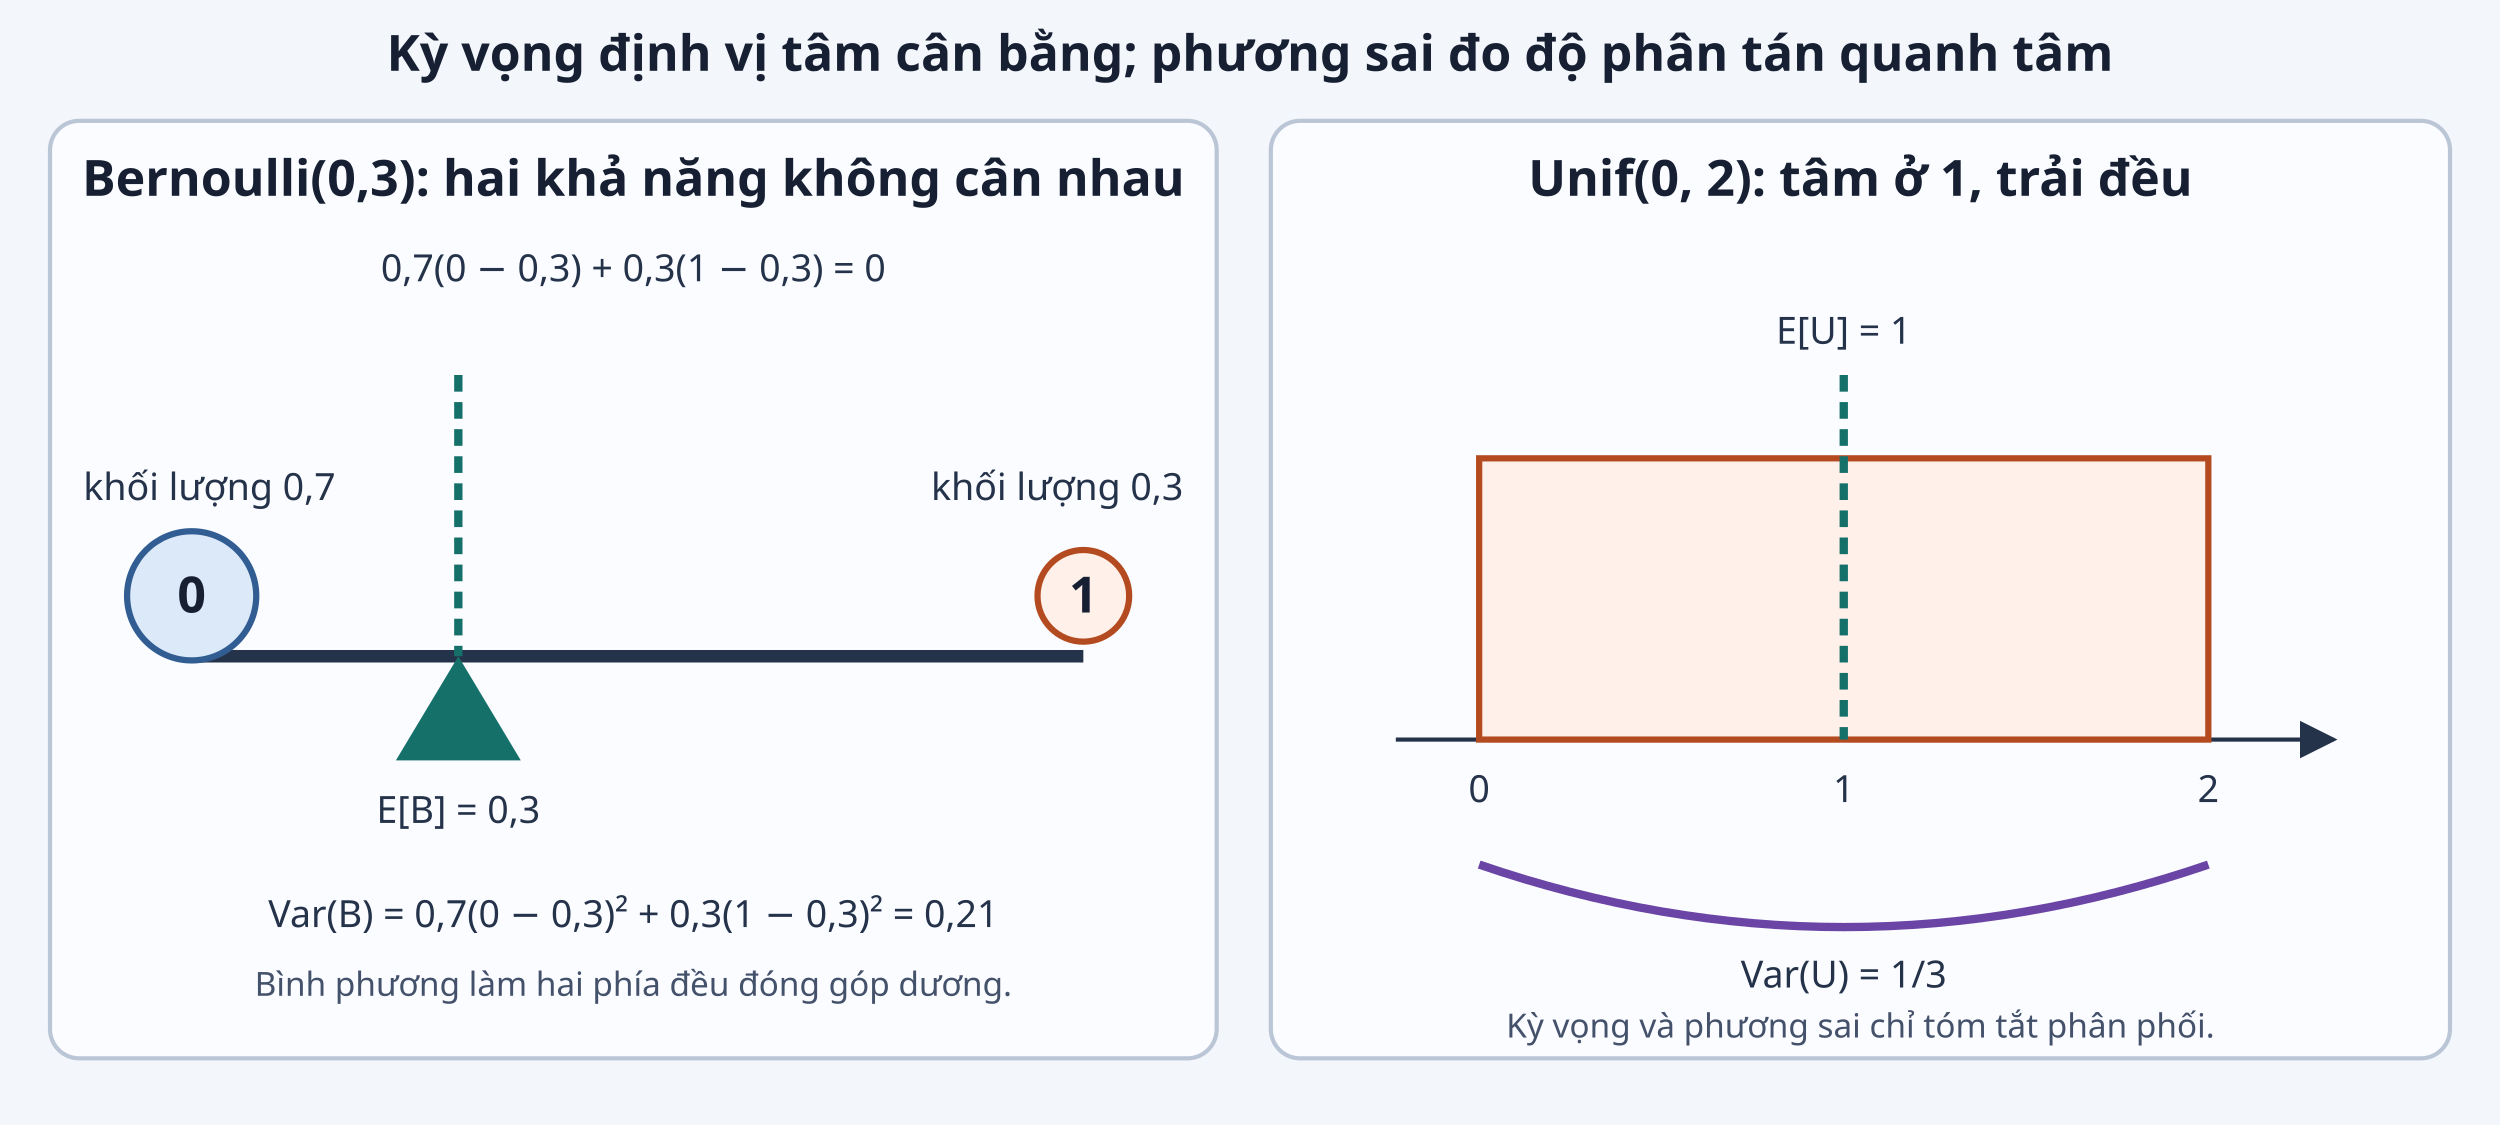
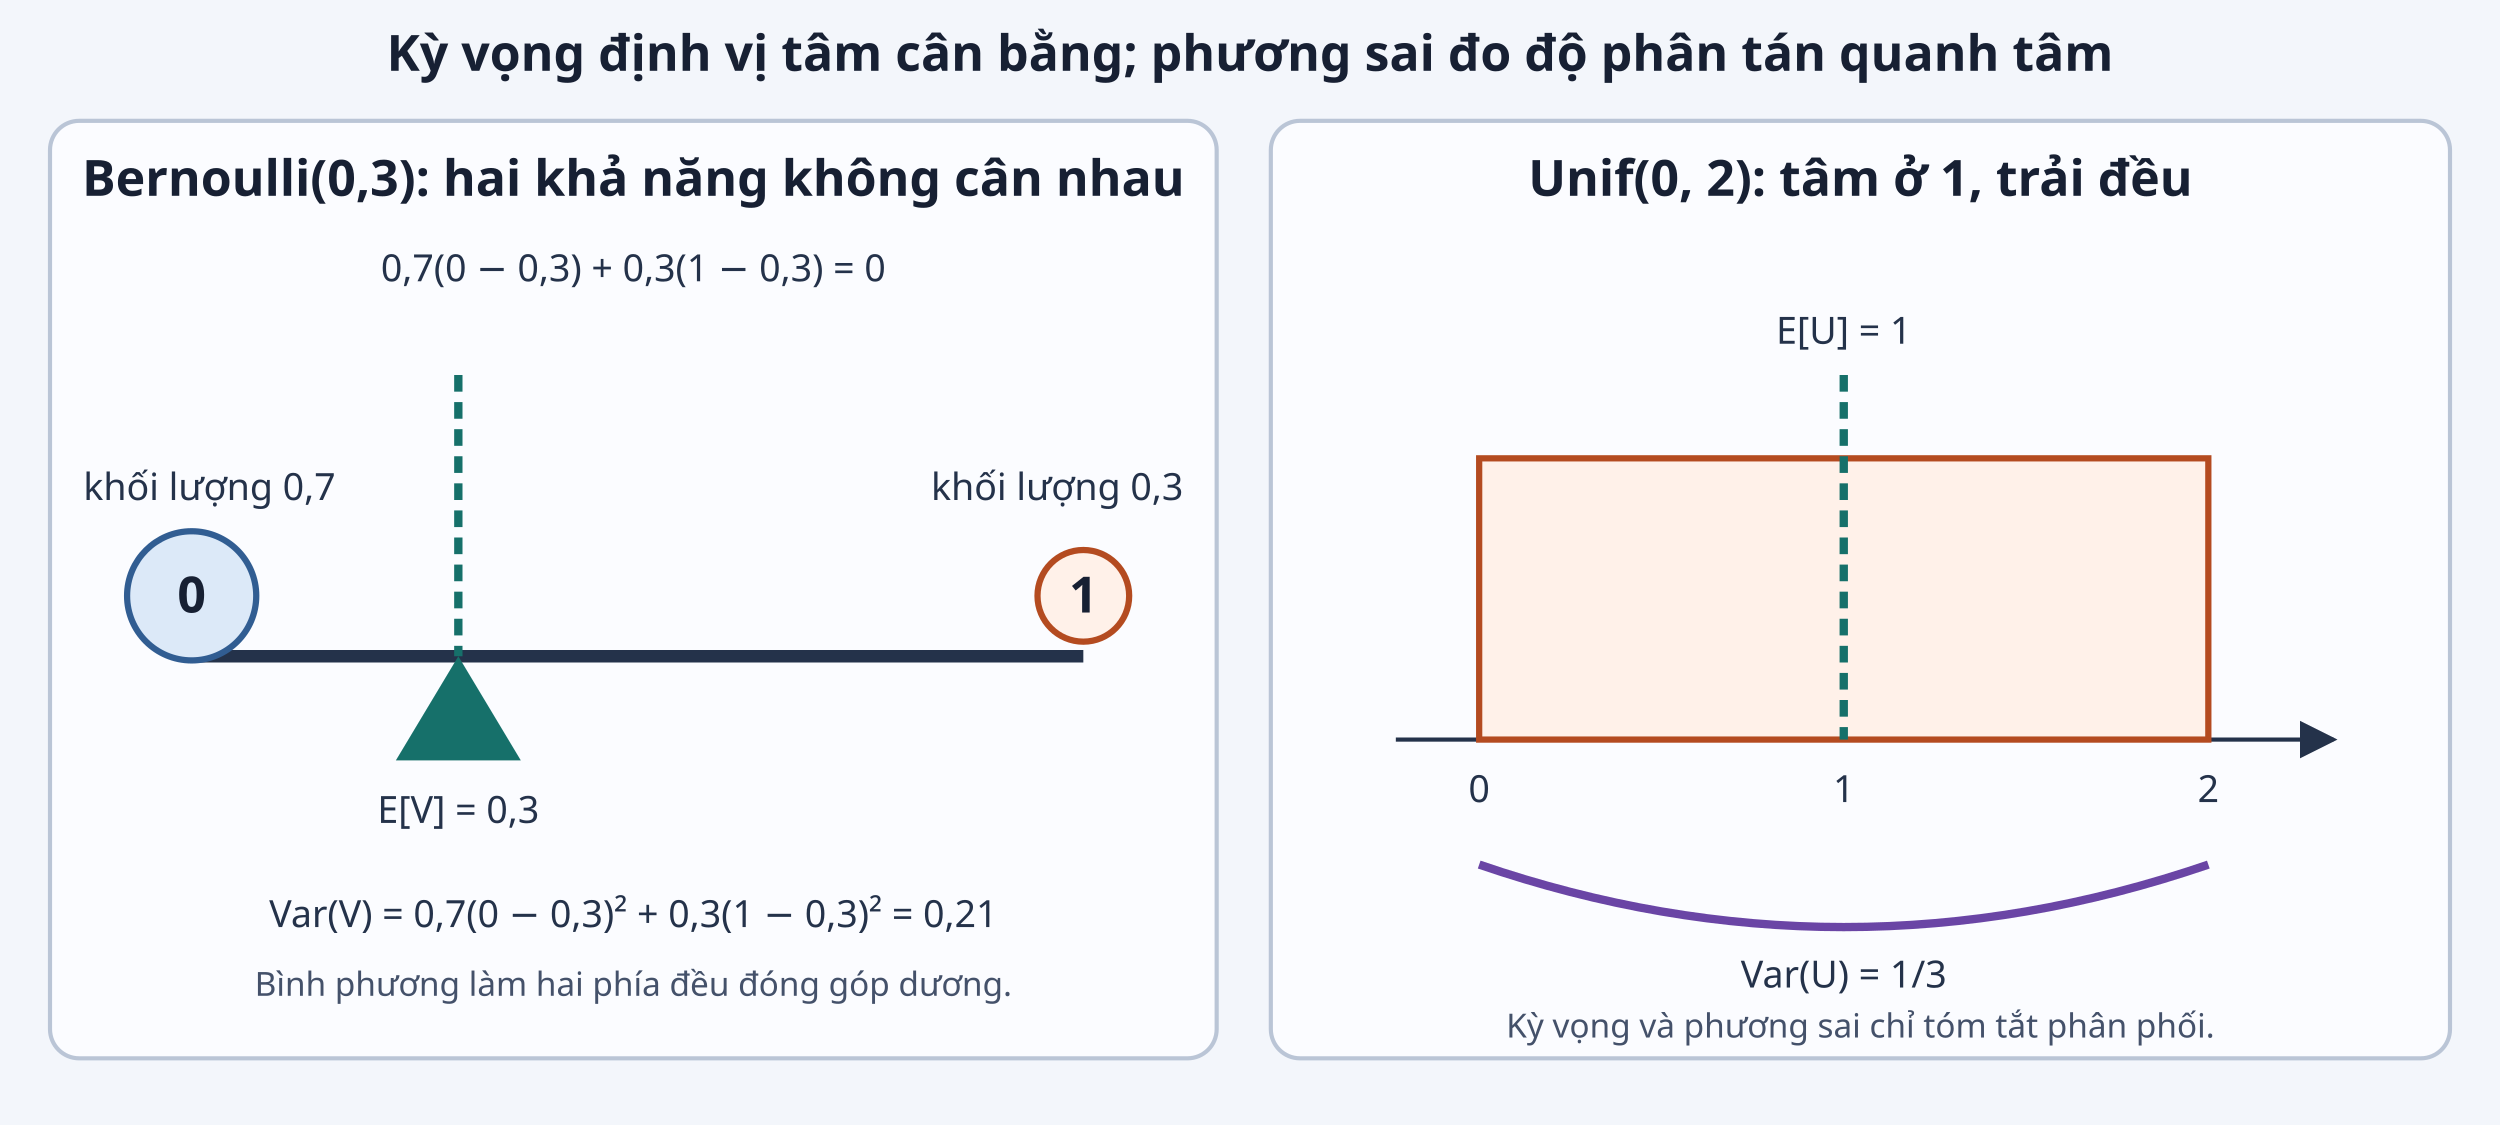
<svg xmlns="http://www.w3.org/2000/svg" viewBox="0 0 1200 540" role="img" aria-labelledby="title desc">
  <defs>
    <marker id="arrow" markerWidth="9" markerHeight="9" refX="8" refY="4.5" orient="auto">
      <path d="M0 0L9 4.5L0 9Z" fill="#24324a" />
    </marker>
    <style>.panel{fill:#fbfcff;stroke:#bac5d6;stroke-width:2}.title{font-family:sans-serif;font-size:24px;font-weight:700;fill:#172033}.label{font-family:sans-serif;font-size:18px;fill:#24324a}.small{font-family:sans-serif;font-size:16px;fill:#44516a}.axis{stroke:#24324a;stroke-width:2;marker-end:url(#arrow)}.blue{fill:#dce9f8;stroke:#315d92;stroke-width:3}.orange{fill:#fff1e9;stroke:#b44b20;stroke-width:3}.mean{stroke:#16706a;stroke-width:4;stroke-dasharray:8 5}</style>
  </defs>
  <rect width="1200" height="540" fill="#f3f6fb" />
  <text class="title" x="600" y="34" text-anchor="middle">Kỳ vọng định vị tâm cân bằng; phương sai đo độ phân tán quanh tâm</text>
  <rect class="panel" x="24" y="58" width="560" height="450" rx="14" />
  <text class="title" x="304" y="94" text-anchor="middle">Bernoulli(0,3): hai khả năng không cân nhau</text>
  <line x1="92" y1="315" x2="520" y2="315" stroke="#24324a" stroke-width="6" />
  <polygon points="220,315 250,365 190,365" fill="#16706a" />
-   <text class="label" x="220" y="395" text-anchor="middle">E[B] = 0,3</text>
+   <text class="label" x="220" y="395" text-anchor="middle">E[V] = 0,3</text>
  <circle class="blue" cx="92" cy="286" r="31" />
  <text class="title" x="92" y="294" text-anchor="middle">0</text>
  <text class="label" x="40" y="240">khối lượng 0,7</text>
  <circle class="orange" cx="520" cy="286" r="22" />
  <text class="title" x="520" y="294" text-anchor="middle">1</text>
  <text class="label" x="568" y="240" text-anchor="end">khối lượng 0,3</text>
  <line x1="220" y1="180" x2="220" y2="315" class="mean" />
  <text class="label" x="304" y="135" text-anchor="middle">0,7(0 − 0,3) + 0,3(1 − 0,3) = 0</text>
-   <text class="label" x="304" y="445" text-anchor="middle">Var(B) = 0,7(0 − 0,3)² + 0,3(1 − 0,3)² = 0,21</text>
+   <text class="label" x="304" y="445" text-anchor="middle">Var(V) = 0,7(0 − 0,3)² + 0,3(1 − 0,3)² = 0,21</text>
  <text class="small" x="304" y="478" text-anchor="middle">Bình phương làm hai phía đều đóng góp dương.</text>
  <rect class="panel" x="610" y="58" width="566" height="450" rx="14" />
  <text class="title" x="893" y="94" text-anchor="middle">Unif(0, 2): tâm ở 1, trải đều</text>
  <line class="axis" x1="670" y1="355" x2="1120" y2="355" />
  <rect x="710" y="220" width="350" height="135" fill="#fff1e9" stroke="#b44b20" stroke-width="3" />
  <line x1="885" y1="180" x2="885" y2="355" class="mean" />
  <text class="label" x="885" y="165" text-anchor="middle">E[U] = 1</text>
  <text class="label" x="710" y="385" text-anchor="middle">0</text>
  <text class="label" x="885" y="385" text-anchor="middle">1</text>
  <text class="label" x="1060" y="385" text-anchor="middle">2</text>
  <path d="M710 415 Q885 475 1060 415" fill="none" stroke="#6a45a5" stroke-width="4" />
  <text class="label" x="885" y="474" text-anchor="middle">Var(U) = 1/3</text>
  <text class="small" x="893" y="498" text-anchor="middle">Kỳ vọng và phương sai chỉ tóm tắt phân phối.</text>
</svg>
